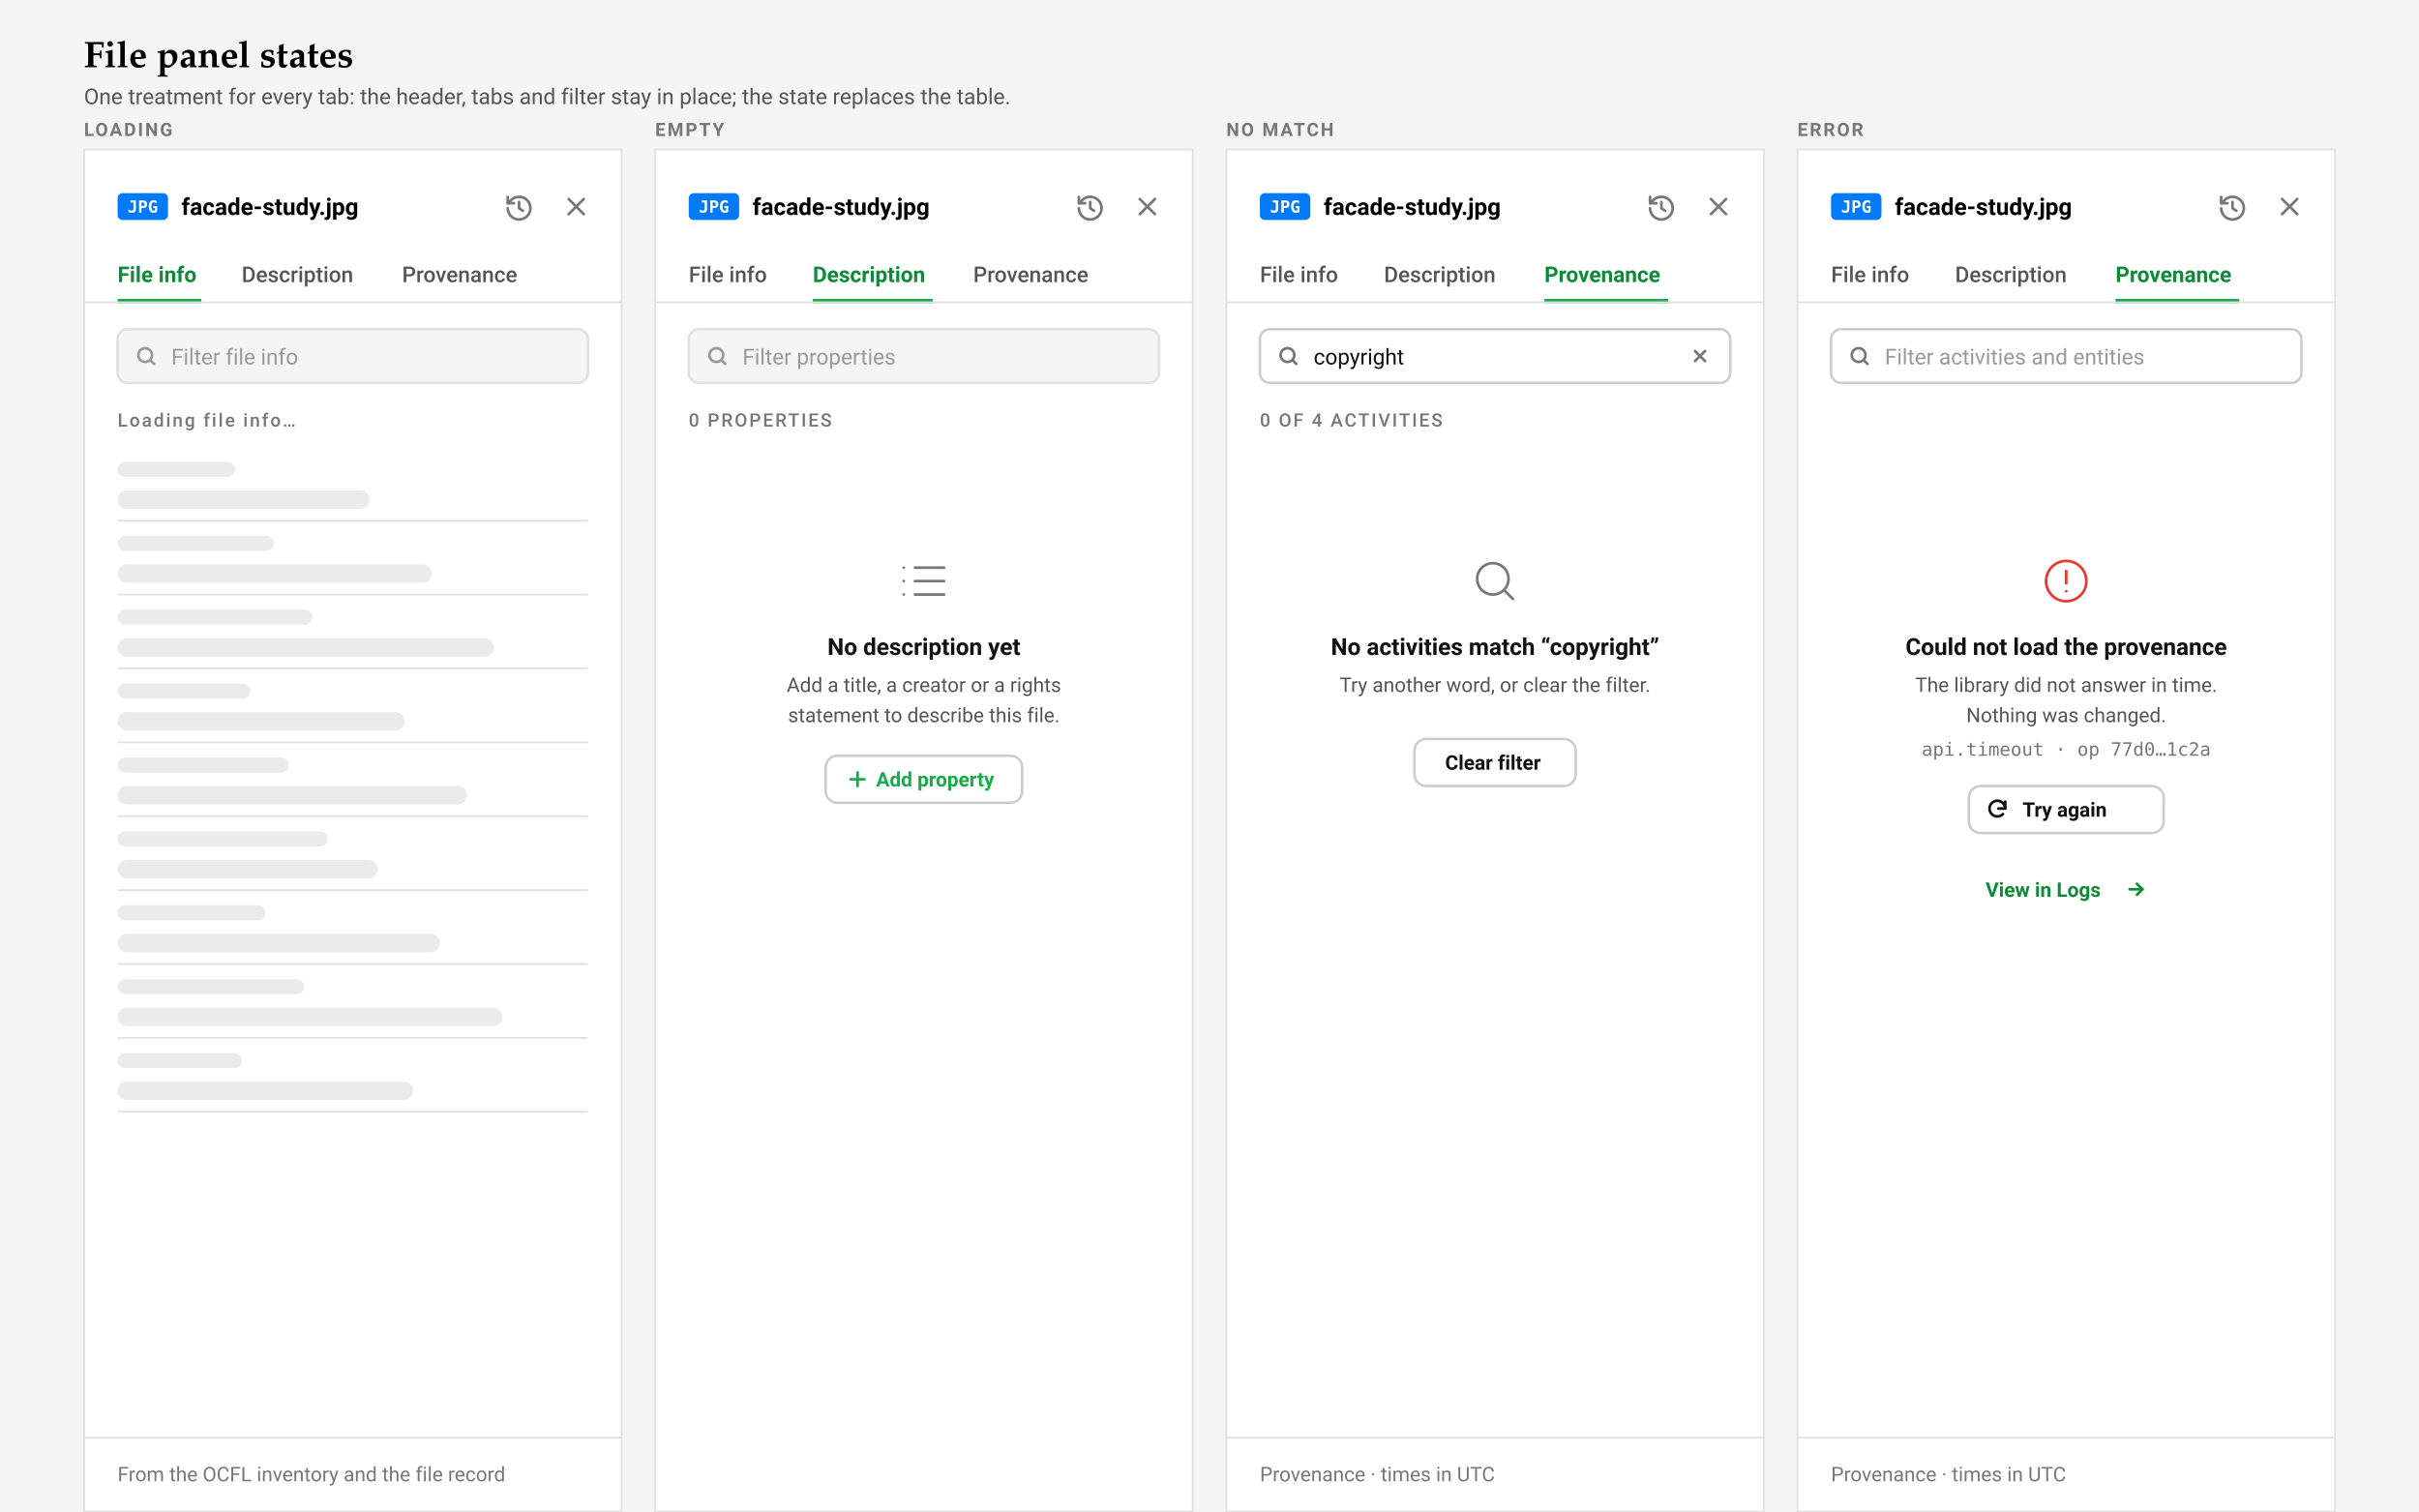
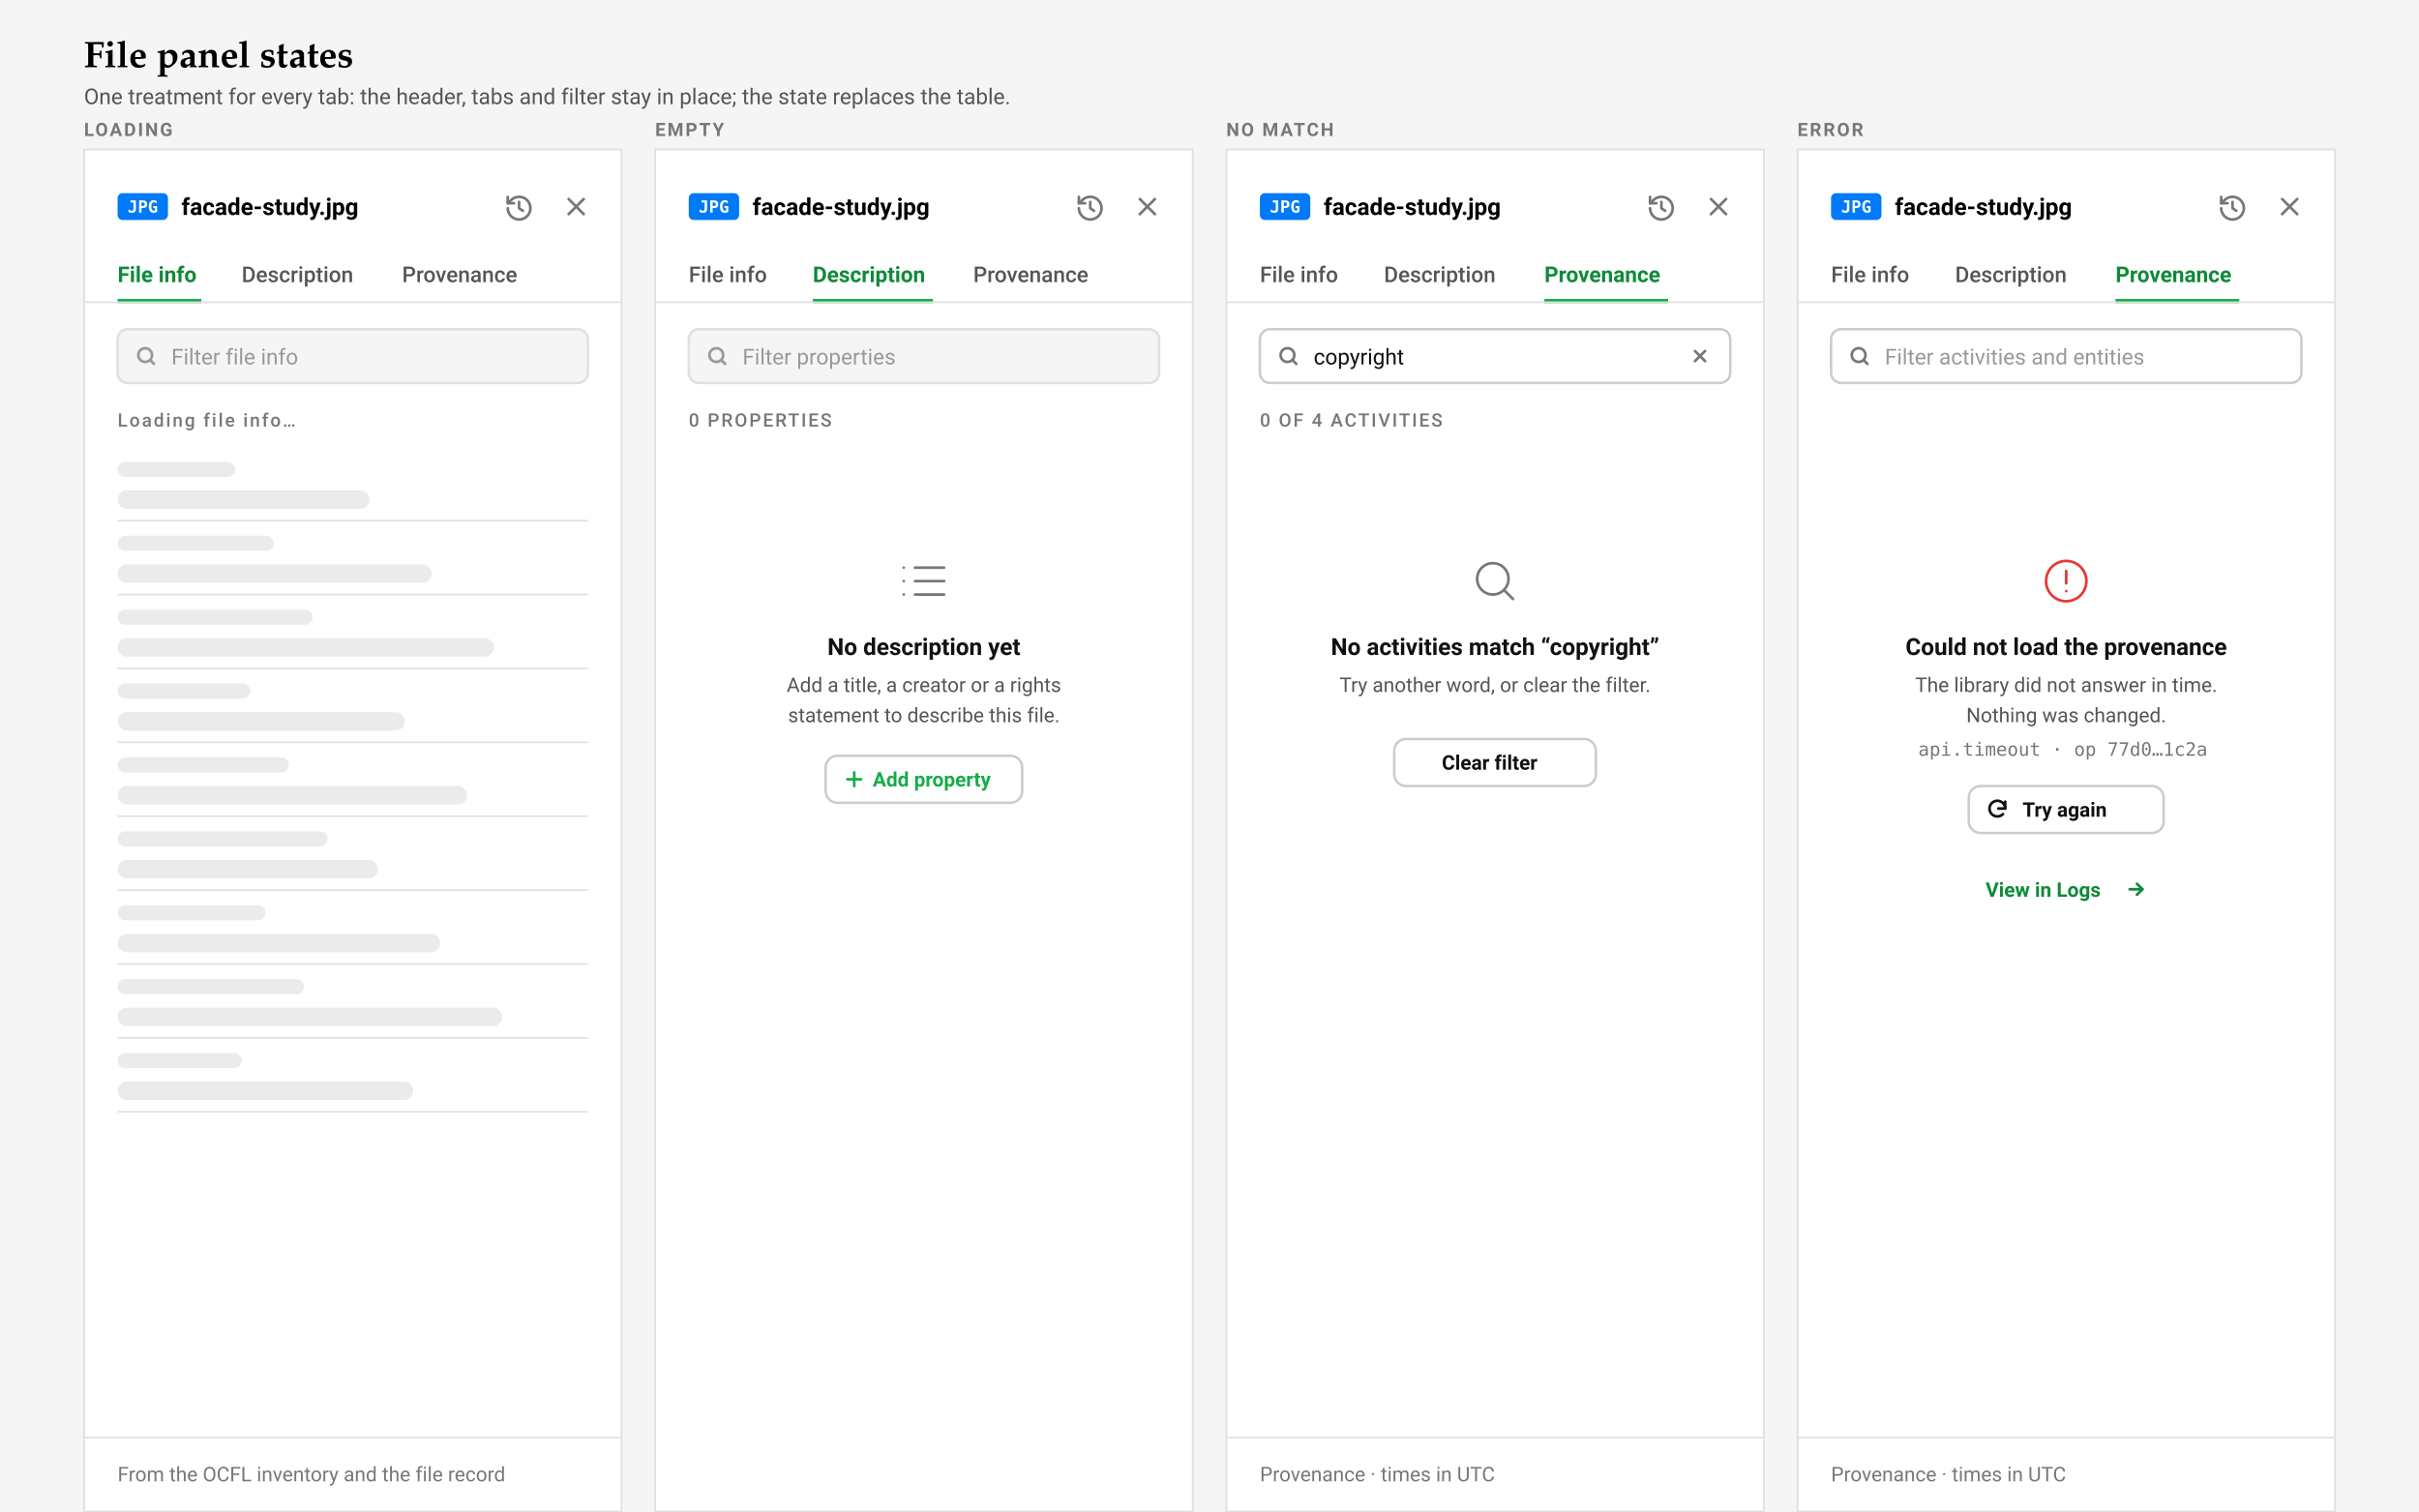
<svg xmlns="http://www.w3.org/2000/svg" width="1440" height="900" viewBox="0 0 1440 900" role="img" aria-labelledby="title desc">
  <rect x="0" y="0" width="1440" height="900" fill="#F5F5F5" />
  <text x="50" y="40" font-family="Georgia, 'Charter', 'Palatino Linotype', serif" font-size="22" font-weight="700" fill="#000000">File panel states</text>
  <text x="50" y="62" font-family="-apple-system, BlinkMacSystemFont, 'Segoe UI', Roboto, Helvetica, Arial, sans-serif" font-size="13" font-weight="400" fill="#555555">One treatment for every tab: the header, tabs and filter stay in place; the state replaces the table.</text>
  <clipPath id="clip0">
    <rect x="1120" y="89" width="320" height="811" />
  </clipPath>
  <text x="50" y="81" font-family="-apple-system, BlinkMacSystemFont, 'Segoe UI', Roboto, Helvetica, Arial, sans-serif" font-size="11" font-weight="600" fill="#777777" letter-spacing="0.1em">LOADING</text>
  <g transform="translate(-1070 0)">
    <g clip-path="url(#clip0)">
      <rect x="1120" y="89" width="320" height="811" fill="#FFFFFF" />
      <line x1="1120" y1="89" x2="1120" y2="900" stroke="#E0E0E0" stroke-width="1" />
      <rect x="1140" y="115" width="30" height="16" rx="3" fill="#007AF9" />
      <text x="1155" y="126.6" font-family="'SF Mono', 'Fira Code', 'Fira Mono', 'Roboto Mono', 'Consolas', monospace" font-size="10" font-weight="700" fill="#FFFFFF" text-anchor="middle">JPG</text>
      <text x="1178" y="128" font-family="-apple-system, BlinkMacSystemFont, 'Segoe UI', Roboto, Helvetica, Arial, sans-serif" font-size="14" font-weight="600" fill="#000000">facade-study.jpg</text>
      <g transform="translate(1370 115) scale(0.75)" fill="none" stroke="#777777" stroke-width="2.13" stroke-linecap="round" stroke-linejoin="round">
        <path d="M3 12a9 9 0 1 0 2.6-6.4L3 8" />
        <path d="M3 3v5h5" />
        <path d="M12 7v5l3 2" />
      </g>
      <g transform="translate(1404 114) scale(0.75)" fill="none" stroke="#777777" stroke-width="2.13" stroke-linecap="round" stroke-linejoin="round">
        <path d="M18 6 6 18M6 6l12 12" />
      </g>
      <text x="1140" y="168" font-family="-apple-system, BlinkMacSystemFont, 'Segoe UI', Roboto, Helvetica, Arial, sans-serif" font-size="13" font-weight="600" fill="#0f8a39">File info</text>
      <rect x="1140" y="178" width="49.83" height="2.5" fill="#16AC49" />
      <text x="1213.83" y="168" font-family="-apple-system, BlinkMacSystemFont, 'Segoe UI', Roboto, Helvetica, Arial, sans-serif" font-size="13" font-weight="500" fill="#555555">Description</text>
      <text x="1309.34" y="168" font-family="-apple-system, BlinkMacSystemFont, 'Segoe UI', Roboto, Helvetica, Arial, sans-serif" font-size="13" font-weight="500" fill="#555555">Provenance</text>
      <line x1="1120" y1="180" x2="1440" y2="180" stroke="#E0E0E0" stroke-width="1" />
      <rect x="1140" y="196" width="280" height="32" rx="6" fill="#F5F5F5" stroke="#E0E0E0" stroke-width="1.5" />
      <g transform="translate(1150 205) scale(0.583333)" fill="none" stroke="#999999" stroke-width="2.74" stroke-linecap="round" stroke-linejoin="round">
        <circle cx="11" cy="11" r="7" />
        <path d="m20 20-3.5-3.5" />
      </g>
      <text x="1172" y="217" font-family="-apple-system, BlinkMacSystemFont, 'Segoe UI', Roboto, Helvetica, Arial, sans-serif" font-size="13" font-weight="400" fill="#999999">Filter file info</text>
      <text x="1140" y="254" font-family="-apple-system, BlinkMacSystemFont, 'Segoe UI', Roboto, Helvetica, Arial, sans-serif" font-size="11" font-weight="500" fill="#777777" letter-spacing="0.1em">Loading file info…</text>
      <rect x="1140" y="275" width="70" height="9" rx="4.5" fill="#EBEBEB" />
      <rect x="1140" y="292" width="150" height="11" rx="5.5" fill="#EBEBEB" />
      <line x1="1140" y1="310" x2="1420" y2="310" stroke="#E0E0E0" stroke-width="1" />
      <rect x="1140" y="319" width="93" height="9" rx="4.5" fill="#EBEBEB" />
      <rect x="1140" y="336" width="187" height="11" rx="5.5" fill="#EBEBEB" />
      <line x1="1140" y1="354" x2="1420" y2="354" stroke="#E0E0E0" stroke-width="1" />
      <rect x="1140" y="363" width="116" height="9" rx="4.5" fill="#EBEBEB" />
      <rect x="1140" y="380" width="224" height="11" rx="5.5" fill="#EBEBEB" />
      <line x1="1140" y1="398" x2="1420" y2="398" stroke="#E0E0E0" stroke-width="1" />
      <rect x="1140" y="407" width="79" height="9" rx="4.5" fill="#EBEBEB" />
      <rect x="1140" y="424" width="171" height="11" rx="5.5" fill="#EBEBEB" />
      <line x1="1140" y1="442" x2="1420" y2="442" stroke="#E0E0E0" stroke-width="1" />
      <rect x="1140" y="451" width="102" height="9" rx="4.5" fill="#EBEBEB" />
      <rect x="1140" y="468" width="208" height="11" rx="5.5" fill="#EBEBEB" />
      <line x1="1140" y1="486" x2="1420" y2="486" stroke="#E0E0E0" stroke-width="1" />
      <rect x="1140" y="495" width="125" height="9" rx="4.5" fill="#EBEBEB" />
      <rect x="1140" y="512" width="155" height="11" rx="5.5" fill="#EBEBEB" />
      <line x1="1140" y1="530" x2="1420" y2="530" stroke="#E0E0E0" stroke-width="1" />
      <rect x="1140" y="539" width="88" height="9" rx="4.5" fill="#EBEBEB" />
      <rect x="1140" y="556" width="192" height="11" rx="5.5" fill="#EBEBEB" />
      <line x1="1140" y1="574" x2="1420" y2="574" stroke="#E0E0E0" stroke-width="1" />
      <rect x="1140" y="583" width="111" height="9" rx="4.5" fill="#EBEBEB" />
      <rect x="1140" y="600" width="229" height="11" rx="5.5" fill="#EBEBEB" />
      <line x1="1140" y1="618" x2="1420" y2="618" stroke="#E0E0E0" stroke-width="1" />
      <rect x="1140" y="627" width="74" height="9" rx="4.5" fill="#EBEBEB" />
      <rect x="1140" y="644" width="176" height="11" rx="5.5" fill="#EBEBEB" />
      <line x1="1140" y1="662" x2="1420" y2="662" stroke="#E0E0E0" stroke-width="1" />
      <rect x="1121" y="856" width="319" height="44" fill="#FFFFFF" />
      <line x1="1120" y1="856" x2="1440" y2="856" stroke="#E0E0E0" stroke-width="1" />
      <text x="1140" y="882" font-family="-apple-system, BlinkMacSystemFont, 'Segoe UI', Roboto, Helvetica, Arial, sans-serif" font-size="12" font-weight="400" fill="#777777">From the OCFL inventory and the file record</text>
    </g>
    <rect x="1120" y="89" width="320" height="811" fill="none" stroke="#E0E0E0" stroke-width="1" />
  </g>
  <clipPath id="clip1">
    <rect x="1120" y="89" width="320" height="811" />
  </clipPath>
  <text x="390" y="81" font-family="-apple-system, BlinkMacSystemFont, 'Segoe UI', Roboto, Helvetica, Arial, sans-serif" font-size="11" font-weight="600" fill="#777777" letter-spacing="0.1em">EMPTY</text>
  <g transform="translate(-730 0)">
    <g clip-path="url(#clip1)">
      <rect x="1120" y="89" width="320" height="811" fill="#FFFFFF" />
      <line x1="1120" y1="89" x2="1120" y2="900" stroke="#E0E0E0" stroke-width="1" />
      <rect x="1140" y="115" width="30" height="16" rx="3" fill="#007AF9" />
      <text x="1155" y="126.6" font-family="'SF Mono', 'Fira Code', 'Fira Mono', 'Roboto Mono', 'Consolas', monospace" font-size="10" font-weight="700" fill="#FFFFFF" text-anchor="middle">JPG</text>
      <text x="1178" y="128" font-family="-apple-system, BlinkMacSystemFont, 'Segoe UI', Roboto, Helvetica, Arial, sans-serif" font-size="14" font-weight="600" fill="#000000">facade-study.jpg</text>
      <g transform="translate(1370 115) scale(0.75)" fill="none" stroke="#777777" stroke-width="2.13" stroke-linecap="round" stroke-linejoin="round">
        <path d="M3 12a9 9 0 1 0 2.6-6.4L3 8" />
        <path d="M3 3v5h5" />
        <path d="M12 7v5l3 2" />
      </g>
      <g transform="translate(1404 114) scale(0.75)" fill="none" stroke="#777777" stroke-width="2.13" stroke-linecap="round" stroke-linejoin="round">
        <path d="M18 6 6 18M6 6l12 12" />
      </g>
      <text x="1140" y="168" font-family="-apple-system, BlinkMacSystemFont, 'Segoe UI', Roboto, Helvetica, Arial, sans-serif" font-size="13" font-weight="500" fill="#555555">File info</text>
      <text x="1213.83" y="168" font-family="-apple-system, BlinkMacSystemFont, 'Segoe UI', Roboto, Helvetica, Arial, sans-serif" font-size="13" font-weight="600" fill="#0f8a39">Description</text>
      <rect x="1213.83" y="178" width="71.51" height="2.5" fill="#16AC49" />
      <text x="1309.34" y="168" font-family="-apple-system, BlinkMacSystemFont, 'Segoe UI', Roboto, Helvetica, Arial, sans-serif" font-size="13" font-weight="500" fill="#555555">Provenance</text>
      <line x1="1120" y1="180" x2="1440" y2="180" stroke="#E0E0E0" stroke-width="1" />
      <rect x="1140" y="196" width="280" height="32" rx="6" fill="#F5F5F5" stroke="#E0E0E0" stroke-width="1.5" />
      <g transform="translate(1150 205) scale(0.583333)" stroke="#999999" stroke-width="2.74" fill="none" stroke-linecap="round" stroke-linejoin="round">
        <circle cx="11" cy="11" r="7" />
        <path d="m20 20-3.5-3.5" />
      </g>
      <text x="1172" y="217" font-family="-apple-system, BlinkMacSystemFont, 'Segoe UI', Roboto, Helvetica, Arial, sans-serif" font-size="13" font-weight="400" fill="#999999">Filter properties</text>
      <text x="1140" y="254" font-family="-apple-system, BlinkMacSystemFont, 'Segoe UI', Roboto, Helvetica, Arial, sans-serif" font-size="11" font-weight="500" fill="#777777" letter-spacing="0.1em">0 PROPERTIES</text>
      <g transform="translate(1264 330) scale(1.333333)" stroke="#777777" stroke-width="1.20" fill="none" stroke-linecap="round" stroke-linejoin="round">
        <path d="M8 6h13M8 12h13M8 18h13M3 6h.01M3 12h.01M3 18h.01" />
      </g>
      <text x="1280" y="390" font-family="-apple-system, BlinkMacSystemFont, 'Segoe UI', Roboto, Helvetica, Arial, sans-serif" font-size="14" font-weight="600" fill="#111111" text-anchor="middle">No description yet</text>
      <text x="1280" y="412" font-family="-apple-system, BlinkMacSystemFont, 'Segoe UI', Roboto, Helvetica, Arial, sans-serif" font-size="12" font-weight="400" fill="#555555" text-anchor="middle">Add a title, a creator or a rights</text>
      <text x="1280" y="430" font-family="-apple-system, BlinkMacSystemFont, 'Segoe UI', Roboto, Helvetica, Arial, sans-serif" font-size="12" font-weight="400" fill="#555555" text-anchor="middle">statement to describe this file.</text>
      <rect x="1221.5" y="450" width="117" height="28" rx="7" fill="#FFFFFF" stroke="#CCCCCC" stroke-width="1.5" />
-       <g transform="translate(1233.5 457) scale(0.583333)" stroke="#16AC49" stroke-width="2.74" fill="none" stroke-linecap="round" stroke-linejoin="round">
+       <g transform="translate(1231.5 457) scale(0.583333)" stroke="#16AC49" stroke-width="2.74" fill="none" stroke-linecap="round" stroke-linejoin="round">
        <path d="M12 5v14M5 12h14" />
      </g>
-       <text x="1251.5" y="468.3" font-family="-apple-system, BlinkMacSystemFont, 'Segoe UI', Roboto, Helvetica, Arial, sans-serif" font-size="12" font-weight="600" fill="#16AC49">Add property</text>
+       <text x="1249.5" y="468.3" font-family="-apple-system, BlinkMacSystemFont, 'Segoe UI', Roboto, Helvetica, Arial, sans-serif" font-size="12" font-weight="600" fill="#16AC49">Add property</text>
    </g>
    <rect x="1120" y="89" width="320" height="811" fill="none" stroke="#E0E0E0" stroke-width="1" />
  </g>
  <clipPath id="clip2">
    <rect x="1120" y="89" width="320" height="811" />
  </clipPath>
  <text x="730" y="81" font-family="-apple-system, BlinkMacSystemFont, 'Segoe UI', Roboto, Helvetica, Arial, sans-serif" font-size="11" font-weight="600" fill="#777777" letter-spacing="0.1em">NO MATCH</text>
  <g transform="translate(-390 0)">
    <g clip-path="url(#clip2)">
      <rect x="1120" y="89" width="320" height="811" fill="#FFFFFF" />
      <line x1="1120" y1="89" x2="1120" y2="900" stroke="#E0E0E0" stroke-width="1" />
      <rect x="1140" y="115" width="30" height="16" rx="3" fill="#007AF9" />
      <text x="1155" y="126.6" font-family="'SF Mono', 'Fira Code', 'Fira Mono', 'Roboto Mono', 'Consolas', monospace" font-size="10" font-weight="700" fill="#FFFFFF" text-anchor="middle">JPG</text>
      <text x="1178" y="128" font-family="-apple-system, BlinkMacSystemFont, 'Segoe UI', Roboto, Helvetica, Arial, sans-serif" font-size="14" font-weight="600" fill="#000000">facade-study.jpg</text>
      <g transform="translate(1370 115) scale(0.75)" fill="none" stroke="#777777" stroke-width="2.13" stroke-linecap="round" stroke-linejoin="round">
        <path d="M3 12a9 9 0 1 0 2.6-6.4L3 8" />
        <path d="M3 3v5h5" />
        <path d="M12 7v5l3 2" />
      </g>
      <g transform="translate(1404 114) scale(0.75)" fill="none" stroke="#777777" stroke-width="2.13" stroke-linecap="round" stroke-linejoin="round">
        <path d="M18 6 6 18M6 6l12 12" />
      </g>
      <text x="1140" y="168" font-family="-apple-system, BlinkMacSystemFont, 'Segoe UI', Roboto, Helvetica, Arial, sans-serif" font-size="13" font-weight="500" fill="#555555">File info</text>
      <text x="1213.83" y="168" font-family="-apple-system, BlinkMacSystemFont, 'Segoe UI', Roboto, Helvetica, Arial, sans-serif" font-size="13" font-weight="500" fill="#555555">Description</text>
      <text x="1309.34" y="168" font-family="-apple-system, BlinkMacSystemFont, 'Segoe UI', Roboto, Helvetica, Arial, sans-serif" font-size="13" font-weight="600" fill="#0f8a39">Provenance</text>
      <rect x="1309.34" y="178" width="73.7" height="2.5" fill="#16AC49" />
      <line x1="1120" y1="180" x2="1440" y2="180" stroke="#E0E0E0" stroke-width="1" />
      <rect x="1140" y="196" width="280" height="32" rx="6" fill="#FFFFFF" stroke="#CCCCCC" stroke-width="1.5" />
      <g transform="translate(1150 205) scale(0.583333)" stroke="#777777" stroke-width="2.74" fill="none" stroke-linecap="round" stroke-linejoin="round">
        <circle cx="11" cy="11" r="7" />
        <path d="m20 20-3.5-3.5" />
      </g>
      <text x="1172" y="217" font-family="-apple-system, BlinkMacSystemFont, 'Segoe UI', Roboto, Helvetica, Arial, sans-serif" font-size="13" font-weight="400" fill="#111111">copyright</text>
      <g transform="translate(1396 206) scale(0.5)" stroke="#777777" stroke-width="3.20" fill="none" stroke-linecap="round" stroke-linejoin="round">
        <path d="M18 6 6 18M6 6l12 12" />
      </g>
      <text x="1140" y="254" font-family="-apple-system, BlinkMacSystemFont, 'Segoe UI', Roboto, Helvetica, Arial, sans-serif" font-size="11" font-weight="500" fill="#777777" letter-spacing="0.1em">0 OF 4 ACTIVITIES</text>
      <g transform="translate(1264 330) scale(1.333333)" stroke="#777777" stroke-width="1.20" fill="none" stroke-linecap="round" stroke-linejoin="round">
        <circle cx="11" cy="11" r="7" />
        <path d="m20 20-3.5-3.5" />
      </g>
      <text x="1280" y="390" font-family="-apple-system, BlinkMacSystemFont, 'Segoe UI', Roboto, Helvetica, Arial, sans-serif" font-size="14" font-weight="600" fill="#111111" text-anchor="middle">No activities match “copyright”</text>
      <text x="1280" y="412" font-family="-apple-system, BlinkMacSystemFont, 'Segoe UI', Roboto, Helvetica, Arial, sans-serif" font-size="12" font-weight="400" fill="#555555" text-anchor="middle">Try another word, or clear the filter.</text>
-       <rect x="1232" y="440" width="96" height="28" rx="7" fill="#FFFFFF" stroke="#CCCCCC" stroke-width="1.5" />
-       <text x="1250.3" y="458.3" font-family="-apple-system, BlinkMacSystemFont, 'Segoe UI', Roboto, Helvetica, Arial, sans-serif" font-size="12" font-weight="600" fill="#111111">Clear filter</text>
+       <rect x="1220" y="440" width="120" height="28" rx="7" fill="#FFFFFF" stroke="#CCCCCC" stroke-width="1.5" />
+       <text x="1248.3" y="458.3" font-family="-apple-system, BlinkMacSystemFont, 'Segoe UI', Roboto, Helvetica, Arial, sans-serif" font-size="12" font-weight="600" fill="#111111">Clear filter</text>
      <rect x="1121" y="856" width="319" height="44" fill="#FFFFFF" />
      <line x1="1120" y1="856" x2="1440" y2="856" stroke="#E0E0E0" stroke-width="1" />
      <text x="1140" y="882" font-family="-apple-system, BlinkMacSystemFont, 'Segoe UI', Roboto, Helvetica, Arial, sans-serif" font-size="12" font-weight="400" fill="#777777">Provenance · times in UTC</text>
    </g>
    <rect x="1120" y="89" width="320" height="811" fill="none" stroke="#E0E0E0" stroke-width="1" />
  </g>
  <clipPath id="clip3">
    <rect x="1120" y="89" width="320" height="811" />
  </clipPath>
  <text x="1070" y="81" font-family="-apple-system, BlinkMacSystemFont, 'Segoe UI', Roboto, Helvetica, Arial, sans-serif" font-size="11" font-weight="600" fill="#777777" letter-spacing="0.1em">ERROR</text>
  <g transform="translate(-50 0)">
    <g clip-path="url(#clip3)">
      <rect x="1120" y="89" width="320" height="811" fill="#FFFFFF" />
      <line x1="1120" y1="89" x2="1120" y2="900" stroke="#E0E0E0" stroke-width="1" />
      <rect x="1140" y="115" width="30" height="16" rx="3" fill="#007AF9" />
      <text x="1155" y="126.6" font-family="'SF Mono', 'Fira Code', 'Fira Mono', 'Roboto Mono', 'Consolas', monospace" font-size="10" font-weight="700" fill="#FFFFFF" text-anchor="middle">JPG</text>
      <text x="1178" y="128" font-family="-apple-system, BlinkMacSystemFont, 'Segoe UI', Roboto, Helvetica, Arial, sans-serif" font-size="14" font-weight="600" fill="#000000">facade-study.jpg</text>
      <g transform="translate(1370 115) scale(0.75)" fill="none" stroke="#777777" stroke-width="2.13" stroke-linecap="round" stroke-linejoin="round">
        <path d="M3 12a9 9 0 1 0 2.6-6.4L3 8" />
        <path d="M3 3v5h5" />
        <path d="M12 7v5l3 2" />
      </g>
      <g transform="translate(1404 114) scale(0.75)" fill="none" stroke="#777777" stroke-width="2.13" stroke-linecap="round" stroke-linejoin="round">
        <path d="M18 6 6 18M6 6l12 12" />
      </g>
      <text x="1140" y="168" font-family="-apple-system, BlinkMacSystemFont, 'Segoe UI', Roboto, Helvetica, Arial, sans-serif" font-size="13" font-weight="500" fill="#555555">File info</text>
      <text x="1213.83" y="168" font-family="-apple-system, BlinkMacSystemFont, 'Segoe UI', Roboto, Helvetica, Arial, sans-serif" font-size="13" font-weight="500" fill="#555555">Description</text>
      <text x="1309.34" y="168" font-family="-apple-system, BlinkMacSystemFont, 'Segoe UI', Roboto, Helvetica, Arial, sans-serif" font-size="13" font-weight="600" fill="#0f8a39">Provenance</text>
      <rect x="1309.34" y="178" width="73.7" height="2.5" fill="#16AC49" />
      <line x1="1120" y1="180" x2="1440" y2="180" stroke="#E0E0E0" stroke-width="1" />
      <rect x="1140" y="196" width="280" height="32" rx="6" fill="#FFFFFF" stroke="#CCCCCC" stroke-width="1.5" />
      <g transform="translate(1150 205) scale(0.583333)" fill="none" stroke="#777777" stroke-width="2.74" stroke-linecap="round" stroke-linejoin="round">
        <circle cx="11" cy="11" r="7" />
        <path d="m20 20-3.5-3.5" />
      </g>
      <text x="1172" y="217" font-family="-apple-system, BlinkMacSystemFont, 'Segoe UI', Roboto, Helvetica, Arial, sans-serif" font-size="13" font-weight="400" fill="#999999">Filter activities and entities</text>
      <g transform="translate(1264 330) scale(1.333333)" fill="none" stroke="#E53935" stroke-width="1.20" stroke-linecap="round" stroke-linejoin="round">
        <circle cx="12" cy="12" r="9" />
        <path d="M12 7.5v5.5" />
        <path d="M12 16.5v.01" />
      </g>
      <text x="1280" y="390" font-family="-apple-system, BlinkMacSystemFont, 'Segoe UI', Roboto, Helvetica, Arial, sans-serif" font-size="14" font-weight="600" fill="#111111" text-anchor="middle">Could not load the provenance</text>
      <text x="1280" y="412" font-family="-apple-system, BlinkMacSystemFont, 'Segoe UI', Roboto, Helvetica, Arial, sans-serif" font-size="12" font-weight="400" fill="#555555" text-anchor="middle">The library did not answer in time.</text>
      <text x="1280" y="430" font-family="-apple-system, BlinkMacSystemFont, 'Segoe UI', Roboto, Helvetica, Arial, sans-serif" font-size="12" font-weight="400" fill="#555555" text-anchor="middle">Nothing was changed.</text>
-       <text x="1280" y="450" font-family="'SF Mono', 'Fira Code', 'Fira Mono', 'Roboto Mono', 'Consolas', monospace" font-size="11" font-weight="400" fill="#777777" text-anchor="middle">api.timeout · op 77d0…1c2a</text>
+       <text x="1278" y="450" font-family="'SF Mono', 'Fira Code', 'Fira Mono', 'Roboto Mono', 'Consolas', monospace" font-size="11" font-weight="400" fill="#777777" text-anchor="middle">api.timeout · op 77d0…1c2a</text>
      <rect x="1222" y="468" width="116" height="28" rx="7" fill="#FFFFFF" stroke="#CCCCCC" stroke-width="1.5" />
      <g transform="translate(1232 475) scale(0.583333)" fill="none" stroke="#111111" stroke-width="2.74" stroke-linecap="round" stroke-linejoin="round">
        <path d="M20 11a8 8 0 1 0-2.3 5.7" />
        <path d="M20 4v7h-7" />
      </g>
      <text x="1254" y="486.3" font-family="-apple-system, BlinkMacSystemFont, 'Segoe UI', Roboto, Helvetica, Arial, sans-serif" font-size="12" font-weight="600" fill="#111111">Try again</text>
      <text x="1232" y="534" font-family="-apple-system, BlinkMacSystemFont, 'Segoe UI', Roboto, Helvetica, Arial, sans-serif" font-size="12" font-weight="600" fill="#0f8a39">View in Logs</text>
      <g transform="translate(1315.06 523) scale(0.541667)" fill="none" stroke="#0f8a39" stroke-width="2.95" stroke-linecap="round" stroke-linejoin="round">
        <path d="M5 12h14" />
        <path d="m13 6 6 6-6 6" />
      </g>
      <rect x="1121" y="856" width="319" height="44" fill="#FFFFFF" />
      <line x1="1120" y1="856" x2="1440" y2="856" stroke="#E0E0E0" stroke-width="1" />
      <text x="1140" y="882" font-family="-apple-system, BlinkMacSystemFont, 'Segoe UI', Roboto, Helvetica, Arial, sans-serif" font-size="12" font-weight="400" fill="#777777">Provenance · times in UTC</text>
    </g>
    <rect x="1120" y="89" width="320" height="811" fill="none" stroke="#E0E0E0" stroke-width="1" />
  </g>
</svg>
